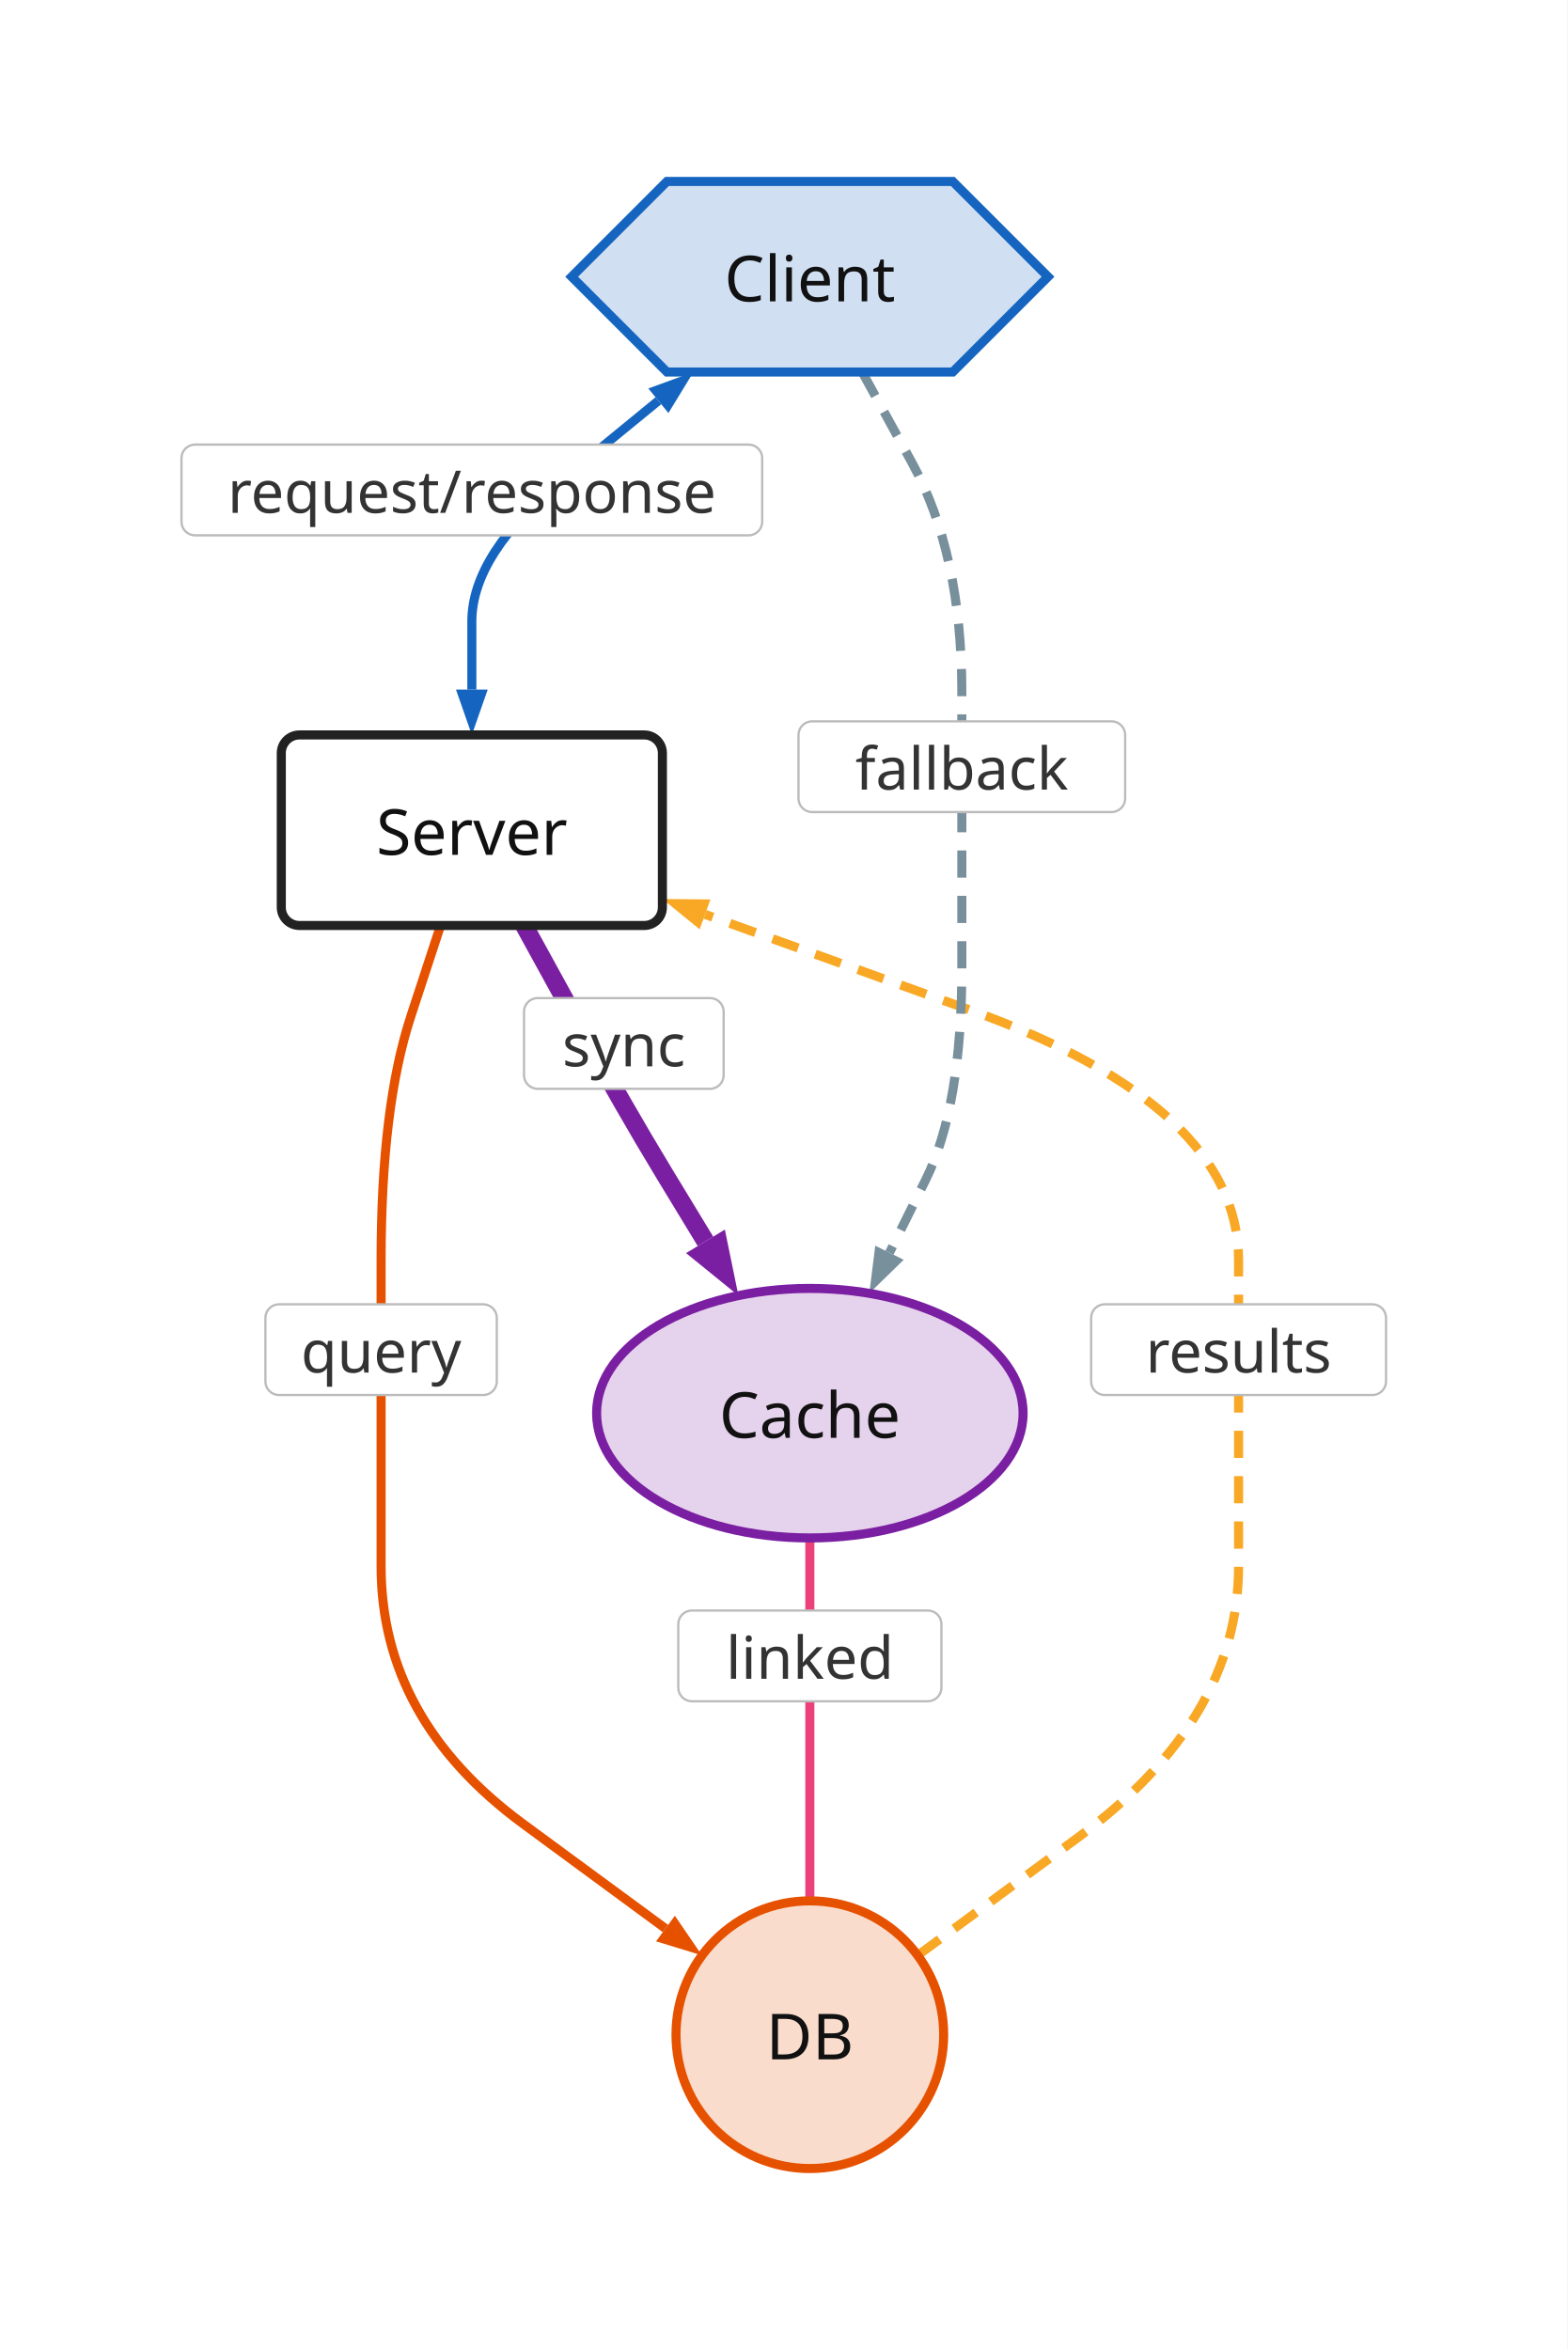
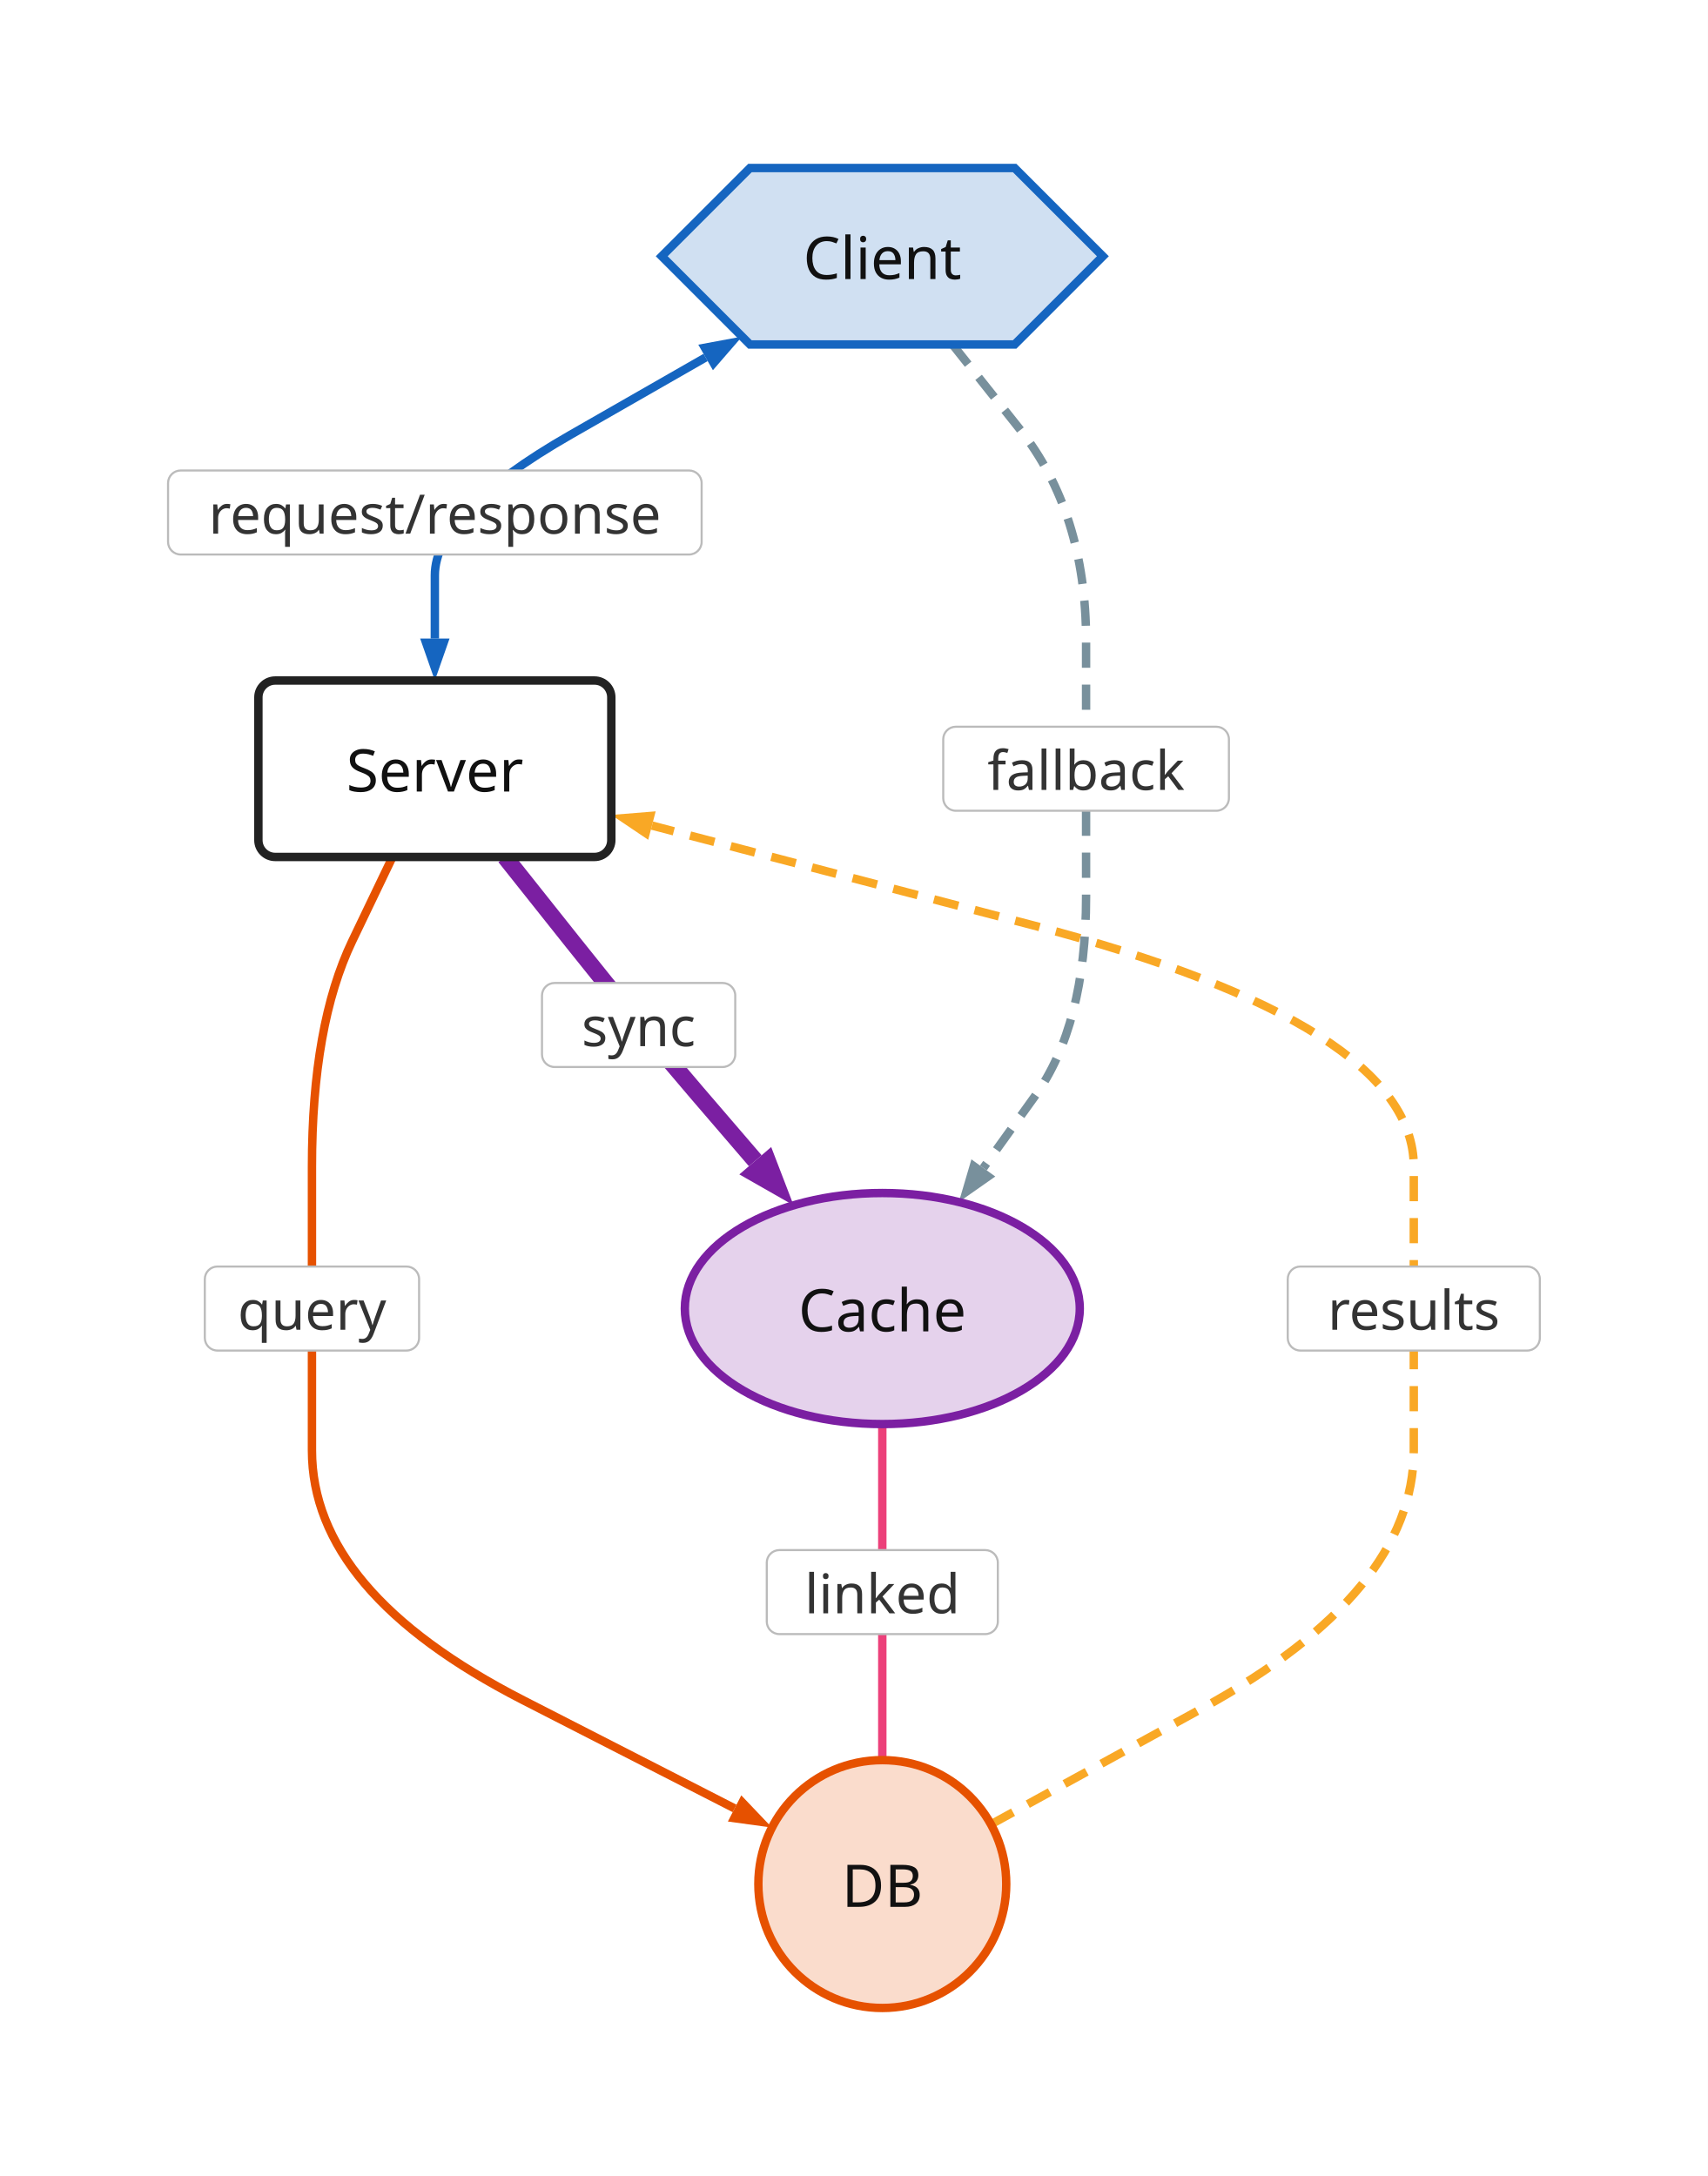
- <svg xmlns="http://www.w3.org/2000/svg" viewBox="-62 -40 345.5 518" style="max-width:100%">
-   <rect x="-62" y="-40" width="345.5" height="518" fill="white" />
+ <svg xmlns="http://www.w3.org/2000/svg" viewBox="-40 -40 406.5 518" style="max-width:100%">
+   <rect x="-40" y="-40" width="406.5" height="518" fill="white" />
  <defs>
-     <marker id="arrowhead" markerWidth="10" markerHeight="7" refX="0" refY="3.5" orient="auto" markerUnits="userSpaceOnUse">
+     <marker id="glypho-d678hj-arrowhead" markerWidth="10" markerHeight="7" refX="0" refY="3.5" orient="auto" markerUnits="userSpaceOnUse">
      <polygon points="0 0, 10 3.5, 0 7" fill="#444444" />
    </marker>
-     <marker id="arrowhead-thick" markerWidth="14" markerHeight="10" refX="0" refY="5" orient="auto" markerUnits="userSpaceOnUse">
+     <marker id="glypho-d678hj-arrowhead-thick" markerWidth="14" markerHeight="10" refX="0" refY="5" orient="auto" markerUnits="userSpaceOnUse">
      <polygon points="0 0, 14 5, 0 10" fill="#444444" />
    </marker>
-     <marker id="arrowhead-reverse" markerWidth="10" markerHeight="7" refX="10" refY="3.5" orient="auto" markerUnits="userSpaceOnUse">
+     <marker id="glypho-d678hj-arrowhead-reverse" markerWidth="10" markerHeight="7" refX="10" refY="3.5" orient="auto" markerUnits="userSpaceOnUse">
      <polygon points="10 0, 0 3.5, 10 7" fill="#444444" />
    </marker>
-     <marker id="arrowhead-1" markerWidth="10" markerHeight="7" refX="0" refY="3.5" orient="auto" markerUnits="userSpaceOnUse">
+     <marker id="glypho-d678hj-arrowhead-1" markerWidth="10" markerHeight="7" refX="0" refY="3.5" orient="auto" markerUnits="userSpaceOnUse">
      <polygon points="0 0, 10 3.5, 0 7" fill="#1565c0" />
    </marker>
-     <marker id="arrowhead-thick-1" markerWidth="14" markerHeight="10" refX="0" refY="5" orient="auto" markerUnits="userSpaceOnUse">
+     <marker id="glypho-d678hj-arrowhead-thick-1" markerWidth="14" markerHeight="10" refX="0" refY="5" orient="auto" markerUnits="userSpaceOnUse">
      <polygon points="0 0, 14 5, 0 10" fill="#1565c0" />
    </marker>
-     <marker id="arrowhead-reverse-1" markerWidth="10" markerHeight="7" refX="10" refY="3.5" orient="auto" markerUnits="userSpaceOnUse">
+     <marker id="glypho-d678hj-arrowhead-reverse-1" markerWidth="10" markerHeight="7" refX="10" refY="3.5" orient="auto" markerUnits="userSpaceOnUse">
      <polygon points="10 0, 0 3.5, 10 7" fill="#1565c0" />
    </marker>
-     <marker id="arrowhead-2" markerWidth="10" markerHeight="7" refX="0" refY="3.5" orient="auto" markerUnits="userSpaceOnUse">
+     <marker id="glypho-d678hj-arrowhead-2" markerWidth="10" markerHeight="7" refX="0" refY="3.5" orient="auto" markerUnits="userSpaceOnUse">
      <polygon points="0 0, 10 3.5, 0 7" fill="#e65100" />
    </marker>
-     <marker id="arrowhead-thick-2" markerWidth="14" markerHeight="10" refX="0" refY="5" orient="auto" markerUnits="userSpaceOnUse">
+     <marker id="glypho-d678hj-arrowhead-thick-2" markerWidth="14" markerHeight="10" refX="0" refY="5" orient="auto" markerUnits="userSpaceOnUse">
      <polygon points="0 0, 14 5, 0 10" fill="#e65100" />
    </marker>
-     <marker id="arrowhead-reverse-2" markerWidth="10" markerHeight="7" refX="10" refY="3.5" orient="auto" markerUnits="userSpaceOnUse">
+     <marker id="glypho-d678hj-arrowhead-reverse-2" markerWidth="10" markerHeight="7" refX="10" refY="3.5" orient="auto" markerUnits="userSpaceOnUse">
      <polygon points="10 0, 0 3.5, 10 7" fill="#e65100" />
    </marker>
-     <marker id="arrowhead-3" markerWidth="10" markerHeight="7" refX="0" refY="3.5" orient="auto" markerUnits="userSpaceOnUse">
+     <marker id="glypho-d678hj-arrowhead-3" markerWidth="10" markerHeight="7" refX="0" refY="3.5" orient="auto" markerUnits="userSpaceOnUse">
      <polygon points="0 0, 10 3.5, 0 7" fill="#f9a825" />
    </marker>
-     <marker id="arrowhead-thick-3" markerWidth="14" markerHeight="10" refX="0" refY="5" orient="auto" markerUnits="userSpaceOnUse">
+     <marker id="glypho-d678hj-arrowhead-thick-3" markerWidth="14" markerHeight="10" refX="0" refY="5" orient="auto" markerUnits="userSpaceOnUse">
      <polygon points="0 0, 14 5, 0 10" fill="#f9a825" />
    </marker>
-     <marker id="arrowhead-reverse-3" markerWidth="10" markerHeight="7" refX="10" refY="3.5" orient="auto" markerUnits="userSpaceOnUse">
+     <marker id="glypho-d678hj-arrowhead-reverse-3" markerWidth="10" markerHeight="7" refX="10" refY="3.5" orient="auto" markerUnits="userSpaceOnUse">
      <polygon points="10 0, 0 3.5, 10 7" fill="#f9a825" />
    </marker>
-     <marker id="arrowhead-4" markerWidth="10" markerHeight="7" refX="0" refY="3.5" orient="auto" markerUnits="userSpaceOnUse">
+     <marker id="glypho-d678hj-arrowhead-4" markerWidth="10" markerHeight="7" refX="0" refY="3.5" orient="auto" markerUnits="userSpaceOnUse">
      <polygon points="0 0, 10 3.5, 0 7" fill="#7b1fa2" />
    </marker>
-     <marker id="arrowhead-thick-4" markerWidth="14" markerHeight="10" refX="0" refY="5" orient="auto" markerUnits="userSpaceOnUse">
+     <marker id="glypho-d678hj-arrowhead-thick-4" markerWidth="14" markerHeight="10" refX="0" refY="5" orient="auto" markerUnits="userSpaceOnUse">
      <polygon points="0 0, 14 5, 0 10" fill="#7b1fa2" />
    </marker>
-     <marker id="arrowhead-reverse-4" markerWidth="10" markerHeight="7" refX="10" refY="3.5" orient="auto" markerUnits="userSpaceOnUse">
+     <marker id="glypho-d678hj-arrowhead-reverse-4" markerWidth="10" markerHeight="7" refX="10" refY="3.5" orient="auto" markerUnits="userSpaceOnUse">
      <polygon points="10 0, 0 3.5, 10 7" fill="#7b1fa2" />
    </marker>
-     <marker id="arrowhead-5" markerWidth="10" markerHeight="7" refX="0" refY="3.5" orient="auto" markerUnits="userSpaceOnUse">
+     <marker id="glypho-d678hj-arrowhead-5" markerWidth="10" markerHeight="7" refX="0" refY="3.5" orient="auto" markerUnits="userSpaceOnUse">
      <polygon points="0 0, 10 3.5, 0 7" fill="#ec407a" />
    </marker>
-     <marker id="arrowhead-thick-5" markerWidth="14" markerHeight="10" refX="0" refY="5" orient="auto" markerUnits="userSpaceOnUse">
+     <marker id="glypho-d678hj-arrowhead-thick-5" markerWidth="14" markerHeight="10" refX="0" refY="5" orient="auto" markerUnits="userSpaceOnUse">
      <polygon points="0 0, 14 5, 0 10" fill="#ec407a" />
    </marker>
-     <marker id="arrowhead-reverse-5" markerWidth="10" markerHeight="7" refX="10" refY="3.5" orient="auto" markerUnits="userSpaceOnUse">
+     <marker id="glypho-d678hj-arrowhead-reverse-5" markerWidth="10" markerHeight="7" refX="10" refY="3.5" orient="auto" markerUnits="userSpaceOnUse">
      <polygon points="10 0, 0 3.5, 10 7" fill="#ec407a" />
    </marker>
-     <marker id="arrowhead-6" markerWidth="10" markerHeight="7" refX="0" refY="3.5" orient="auto" markerUnits="userSpaceOnUse">
+     <marker id="glypho-d678hj-arrowhead-6" markerWidth="10" markerHeight="7" refX="0" refY="3.5" orient="auto" markerUnits="userSpaceOnUse">
      <polygon points="0 0, 10 3.5, 0 7" fill="#78909c" />
    </marker>
-     <marker id="arrowhead-thick-6" markerWidth="14" markerHeight="10" refX="0" refY="5" orient="auto" markerUnits="userSpaceOnUse">
+     <marker id="glypho-d678hj-arrowhead-thick-6" markerWidth="14" markerHeight="10" refX="0" refY="5" orient="auto" markerUnits="userSpaceOnUse">
      <polygon points="0 0, 14 5, 0 10" fill="#78909c" />
    </marker>
-     <marker id="arrowhead-reverse-6" markerWidth="10" markerHeight="7" refX="10" refY="3.5" orient="auto" markerUnits="userSpaceOnUse">
+     <marker id="glypho-d678hj-arrowhead-reverse-6" markerWidth="10" markerHeight="7" refX="10" refY="3.5" orient="auto" markerUnits="userSpaceOnUse">
      <polygon points="10 0, 0 3.5, 10 7" fill="#78909c" />
    </marker>
  </defs>
-   <path d="M 83.115 48.335 L 62.558 65.168 Q 42 82 42 97 L 42 112" fill="none" stroke="#1565c0" stroke-width="2" marker-end="url(#arrowhead-1)" marker-start="url(#arrowhead-reverse-1)" />
-   <path d="M 35.115 164 L 28.557 184 Q 22 204 22 237.75 Q 22 271.5 22 305.25 Q 22 339 53.34 362.049 L 84.679 385.097" fill="none" stroke="#e65100" stroke-width="2" marker-end="url(#arrowhead-2)" />
-   <path d="M 140.265 391.022 L 175.632 365.011 Q 211 339 211 305.25 Q 211 271.5 211 237.75 Q 211 204 152.203 182.777 L 93.406 161.555" fill="none" stroke="#f9a825" stroke-width="2" stroke-dasharray="6 4" marker-end="url(#arrowhead-3)" />
-   <path d="M 53.533 164 L 64.516 184 Q 75.5 204 84.496 218.811 L 93.493 233.622" fill="none" stroke="#7b1fa2" stroke-width="4" marker-end="url(#arrowhead-thick-4)" />
-   <path d="M 116.5 299 L 116.5 319 Q 116.5 339 116.5 359 L 116.5 379" fill="none" stroke="#ec407a" stroke-width="2" />
-   <path d="M 128.033 42 L 139.016 62 Q 150 82 150 112.5 Q 150 143 150 173.5 Q 150 204 142.026 220.067 L 134.052 236.133" fill="none" stroke="#78909c" stroke-width="2" stroke-dasharray="6 4" marker-end="url(#arrowhead-6)" />
-   <g transform="translate(64, 0)" data-node-id="client">
+   <path d="M 127.942 45.09 L 95.721 63.545 Q 63.5 82 63.5 97 L 63.5 112" fill="none" stroke="#1565c0" stroke-width="2" marker-end="url(#glypho-d678hj-arrowhead-1)" marker-start="url(#glypho-d678hj-arrowhead-reverse-1)" />
+   <path d="M 53.43 164 L 43.84 184 Q 34.25 204 34.25 237.75 Q 34.25 271.5 34.25 305.25 Q 34.25 339 84.545 364.75 L 134.84 390.499" fill="none" stroke="#e65100" stroke-width="2" marker-end="url(#glypho-d678hj-arrowhead-2)" />
+   <path d="M 195.855 394.295 L 246.177 366.648 Q 296.5 339 296.5 305.25 Q 296.5 271.5 296.5 237.75 Q 296.5 204 205.837 180.264 L 115.174 156.528" fill="none" stroke="#f9a825" stroke-width="2" stroke-dasharray="6 4" marker-end="url(#glypho-d678hj-arrowhead-3)" />
+   <path d="M 80.197 164 L 96.098 184 Q 112 204 125.882 220.156 L 139.764 236.312" fill="none" stroke="#7b1fa2" stroke-width="4" marker-end="url(#glypho-d678hj-arrowhead-thick-4)" />
+   <path d="M 170 299 L 170 319 Q 170 339 170 359 L 170 379" fill="none" stroke="#ec407a" stroke-width="2" />
+   <path d="M 186.697 42 L 202.598 62 Q 218.5 82 218.5 112.5 Q 218.5 143 218.5 173.5 Q 218.5 204 206.275 221.014 L 194.05 238.028" fill="none" stroke="#78909c" stroke-width="2" stroke-dasharray="6 4" marker-end="url(#glypho-d678hj-arrowhead-6)" />
+   <g transform="translate(117.5, 0)" data-node-id="client">
    <polygon points="21,0 84,0 105,21 84,42 21,42 0,21" fill="#d0e0f2" stroke="#1565c0" stroke-width="2" />
    <text x="52.5" y="21" text-anchor="middle" dominant-baseline="central" fill="#111111" font-size="14" font-family="system-ui, sans-serif">Client</text>
  </g>
-   <g transform="translate(0, 122)" data-node-id="server">
+   <g transform="translate(21.5, 122)" data-node-id="server">
    <rect x="0" y="0" width="84" height="42" rx="4" ry="4" fill="#ffffff" stroke="#222222" stroke-width="2" />
    <text x="42" y="21" text-anchor="middle" dominant-baseline="central" fill="#111111" font-size="14" font-family="system-ui, sans-serif">Server</text>
  </g>
-   <g transform="translate(87, 379)" data-node-id="db">
+   <g transform="translate(140.5, 379)" data-node-id="db">
    <circle cx="29.5" cy="29.5" r="29.5" fill="#fadccc" stroke="#e65100" stroke-width="2" />
    <text x="29.5" y="29.5" text-anchor="middle" dominant-baseline="central" fill="#111111" font-size="14" font-family="system-ui, sans-serif">DB</text>
  </g>
-   <g transform="translate(69.5, 244)" data-node-id="cache">
+   <g transform="translate(123, 244)" data-node-id="cache">
    <ellipse cx="47" cy="27.5" rx="47" ry="27.5" fill="#e5d2ec" stroke="#7b1fa2" stroke-width="2" />
    <text x="47" y="27.5" text-anchor="middle" dominant-baseline="central" fill="#111111" font-size="14" font-family="system-ui, sans-serif">Cache</text>
  </g>
-   <g transform="translate(42, 68)">
-     <rect x="-64" y="-10" width="128" height="20" fill="white" stroke="#bbb" stroke-width="0.5" rx="3" />
-     <text text-anchor="middle" dominant-baseline="central" fill="#333333" font-size="13" font-family="system-ui, sans-serif">request/response</text>
+   <g transform="translate(63.5, 82)">
+     <rect x="-63.5" y="-10" width="127" height="20" fill="white" stroke="#bbb" stroke-width="0.5" rx="3" />
+     <text y="0" text-anchor="middle" dominant-baseline="central" fill="#333333" font-size="13" font-family="system-ui, sans-serif">request/response</text>
  </g>
-   <g transform="translate(22, 257.5)">
+   <g transform="translate(34.25, 271.5)">
    <rect x="-25.5" y="-10" width="51" height="20" fill="white" stroke="#bbb" stroke-width="0.5" rx="3" />
-     <text text-anchor="middle" dominant-baseline="central" fill="#333333" font-size="13" font-family="system-ui, sans-serif">query</text>
+     <text y="0" text-anchor="middle" dominant-baseline="central" fill="#333333" font-size="13" font-family="system-ui, sans-serif">query</text>
  </g>
-   <g transform="translate(211, 257.5)">
-     <rect x="-32.5" y="-10" width="65" height="20" fill="white" stroke="#bbb" stroke-width="0.5" rx="3" />
-     <text text-anchor="middle" dominant-baseline="central" fill="#333333" font-size="13" font-family="system-ui, sans-serif">results</text>
+   <g transform="translate(296.5, 271.5)">
+     <rect x="-30" y="-10" width="60" height="20" fill="white" stroke="#bbb" stroke-width="0.5" rx="3" />
+     <text y="0" text-anchor="middle" dominant-baseline="central" fill="#333333" font-size="13" font-family="system-ui, sans-serif">results</text>
  </g>
-   <g transform="translate(75.5, 190)">
-     <rect x="-22" y="-10" width="44" height="20" fill="white" stroke="#bbb" stroke-width="0.5" rx="3" />
-     <text text-anchor="middle" dominant-baseline="central" fill="#333333" font-size="13" font-family="system-ui, sans-serif">sync</text>
+   <g transform="translate(112, 204)">
+     <rect x="-23" y="-10" width="46" height="20" fill="white" stroke="#bbb" stroke-width="0.5" rx="3" />
+     <text y="0" text-anchor="middle" dominant-baseline="central" fill="#333333" font-size="13" font-family="system-ui, sans-serif">sync</text>
  </g>
-   <g transform="translate(116.5, 325)">
-     <rect x="-29" y="-10" width="58" height="20" fill="white" stroke="#bbb" stroke-width="0.5" rx="3" />
-     <text text-anchor="middle" dominant-baseline="central" fill="#333333" font-size="13" font-family="system-ui, sans-serif">linked</text>
+   <g transform="translate(170, 339)">
+     <rect x="-27.5" y="-10" width="55" height="20" fill="white" stroke="#bbb" stroke-width="0.5" rx="3" />
+     <text y="0" text-anchor="middle" dominant-baseline="central" fill="#333333" font-size="13" font-family="system-ui, sans-serif">linked</text>
  </g>
-   <g transform="translate(150, 129)">
-     <rect x="-36" y="-10" width="72" height="20" fill="white" stroke="#bbb" stroke-width="0.5" rx="3" />
-     <text text-anchor="middle" dominant-baseline="central" fill="#333333" font-size="13" font-family="system-ui, sans-serif">fallback</text>
+   <g transform="translate(218.5, 143)">
+     <rect x="-34" y="-10" width="68" height="20" fill="white" stroke="#bbb" stroke-width="0.5" rx="3" />
+     <text y="0" text-anchor="middle" dominant-baseline="central" fill="#333333" font-size="13" font-family="system-ui, sans-serif">fallback</text>
  </g>
</svg>
